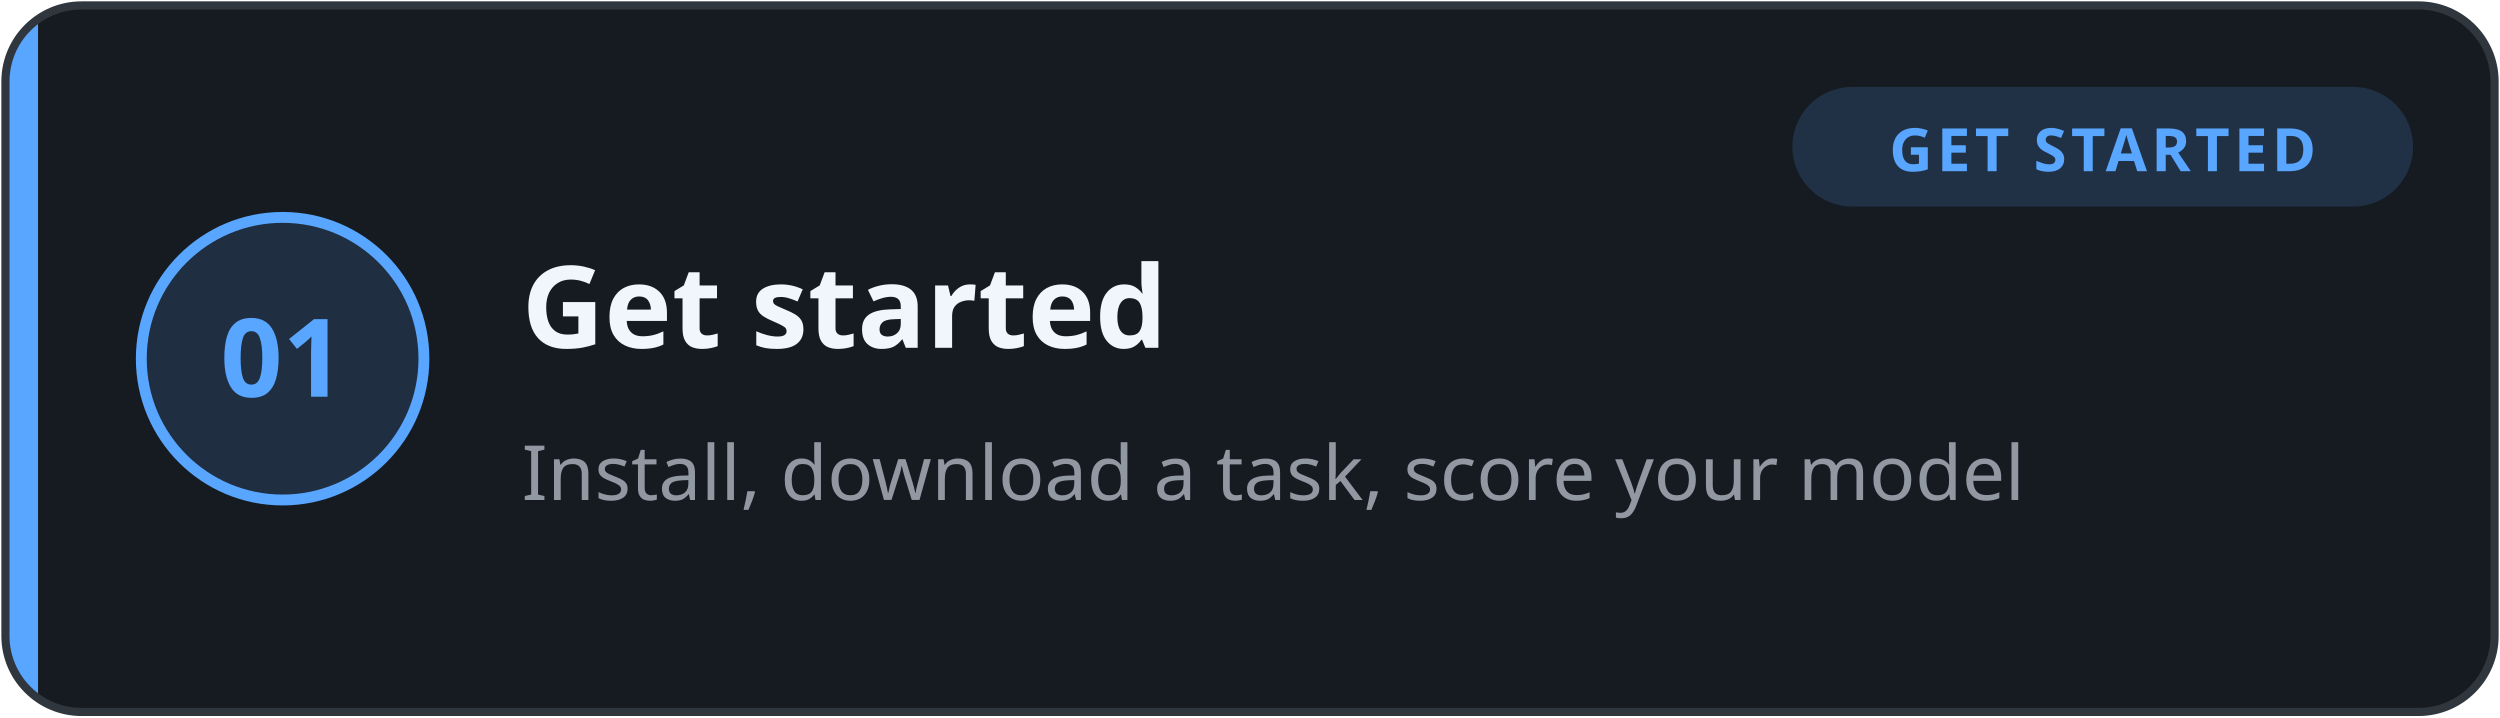
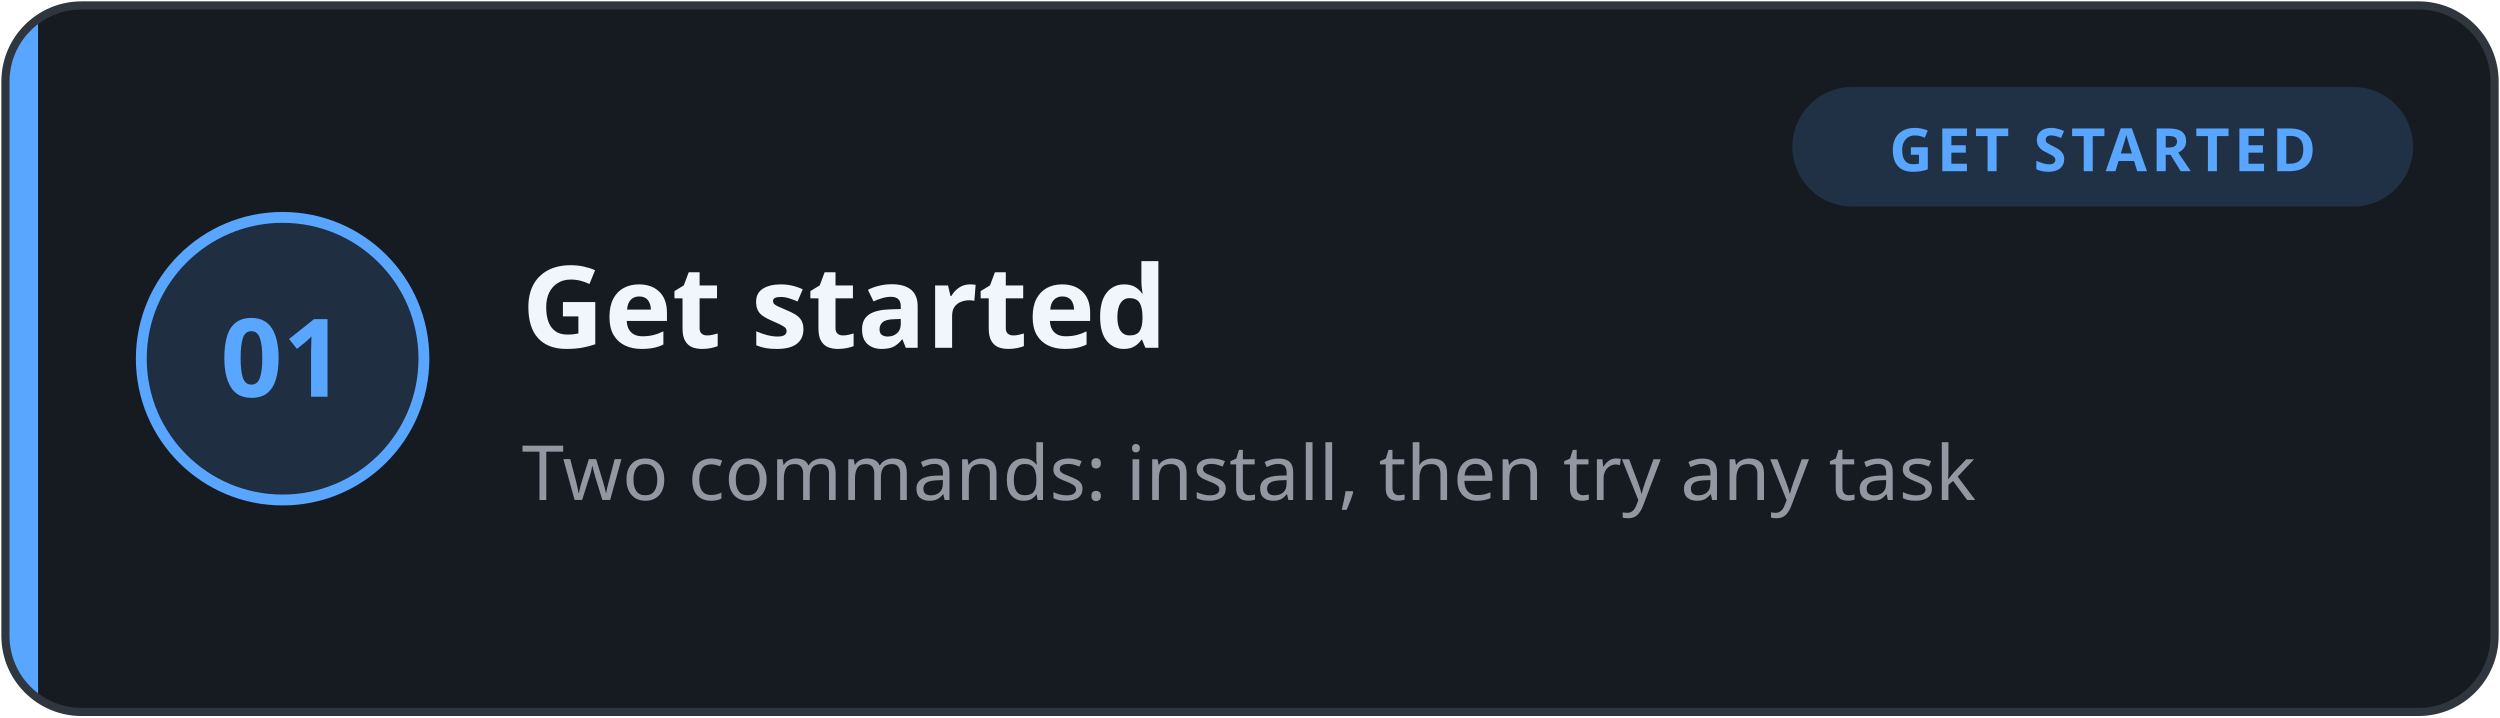
<svg xmlns="http://www.w3.org/2000/svg" width="460" height="132" viewBox="0 0 460 132">
  <defs>
    <clipPath id="card">
      <rect x="1" y="1" width="458" height="130" rx="14" />
    </clipPath>
  </defs>
  <rect x="1" y="1" width="458" height="130" rx="14" fill="#161b22" />
  <rect x="0" y="0" width="7" height="132" fill="#58a6ff" clip-path="url(#card)" />
  <rect x="1" y="1" width="458" height="130" rx="14" fill="none" stroke="#30363d" stroke-width="1.5" />
  <circle cx="52" cy="66" r="26" fill="#58a6ff" fill-opacity="0.14" stroke="#58a6ff" stroke-width="2" />
  <text x="52" y="73" text-anchor="middle" font-family="-apple-system, BlinkMacSystemFont, 'Segoe UI', 'Noto Sans', Helvetica, Arial, sans-serif" font-size="20" font-weight="700" fill="#58a6ff">01</text>
  <rect x="329.8" y="16" width="114.2" height="22" rx="11" fill="#58a6ff" fill-opacity="0.16" />
  <text x="386.9" y="31.5" text-anchor="middle" font-family="-apple-system, BlinkMacSystemFont, 'Segoe UI', 'Noto Sans', Helvetica, Arial, sans-serif" font-size="11" font-weight="700" letter-spacing="0.8" fill="#58a6ff">GET STARTED</text>
  <text x="96" y="64" font-family="-apple-system, BlinkMacSystemFont, 'Segoe UI', 'Noto Sans', Helvetica, Arial, sans-serif" font-size="21" font-weight="700" fill="#f0f6fc">Get started</text>
-   <text x="96" y="92" font-family="-apple-system, BlinkMacSystemFont, 'Segoe UI', 'Noto Sans', Helvetica, Arial, sans-serif" font-size="14" fill="#9198a1">Install, download a task, score your model</text>
+   <text x="96" y="92" font-family="-apple-system, BlinkMacSystemFont, 'Segoe UI', 'Noto Sans', Helvetica, Arial, sans-serif" font-size="14" fill="#9198a1">Two commands: install, then try any task</text>
</svg>
